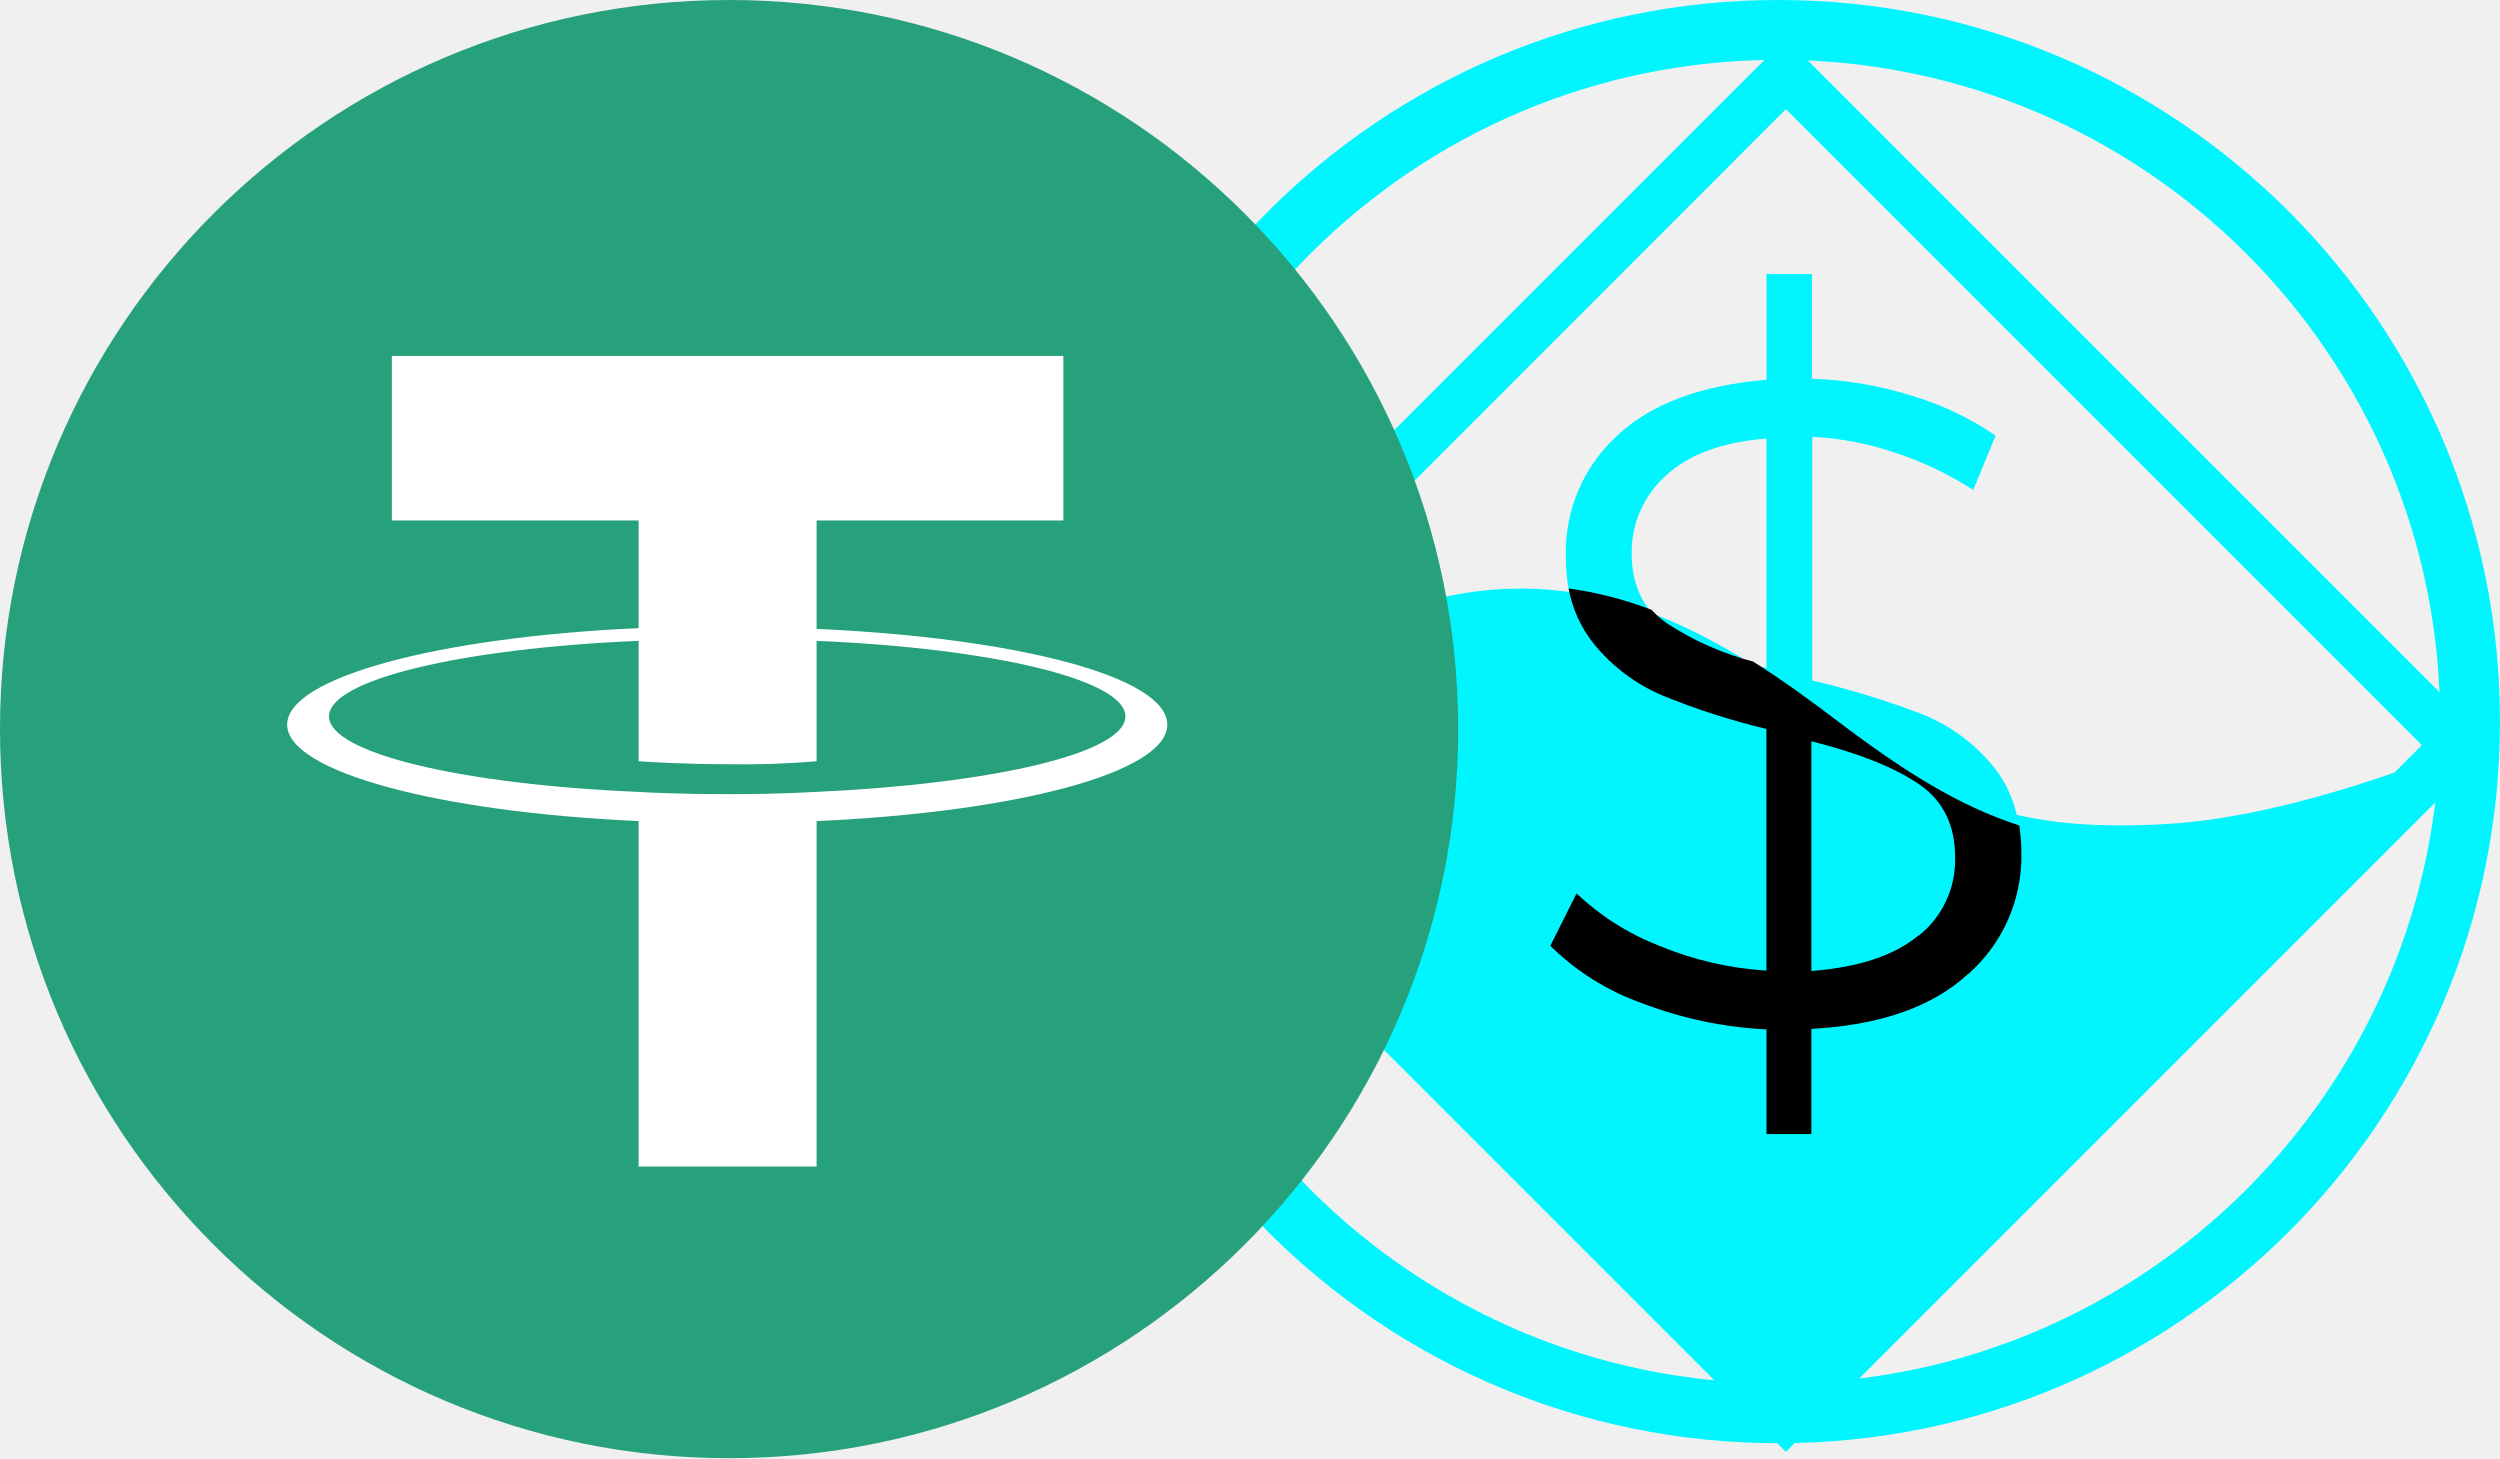
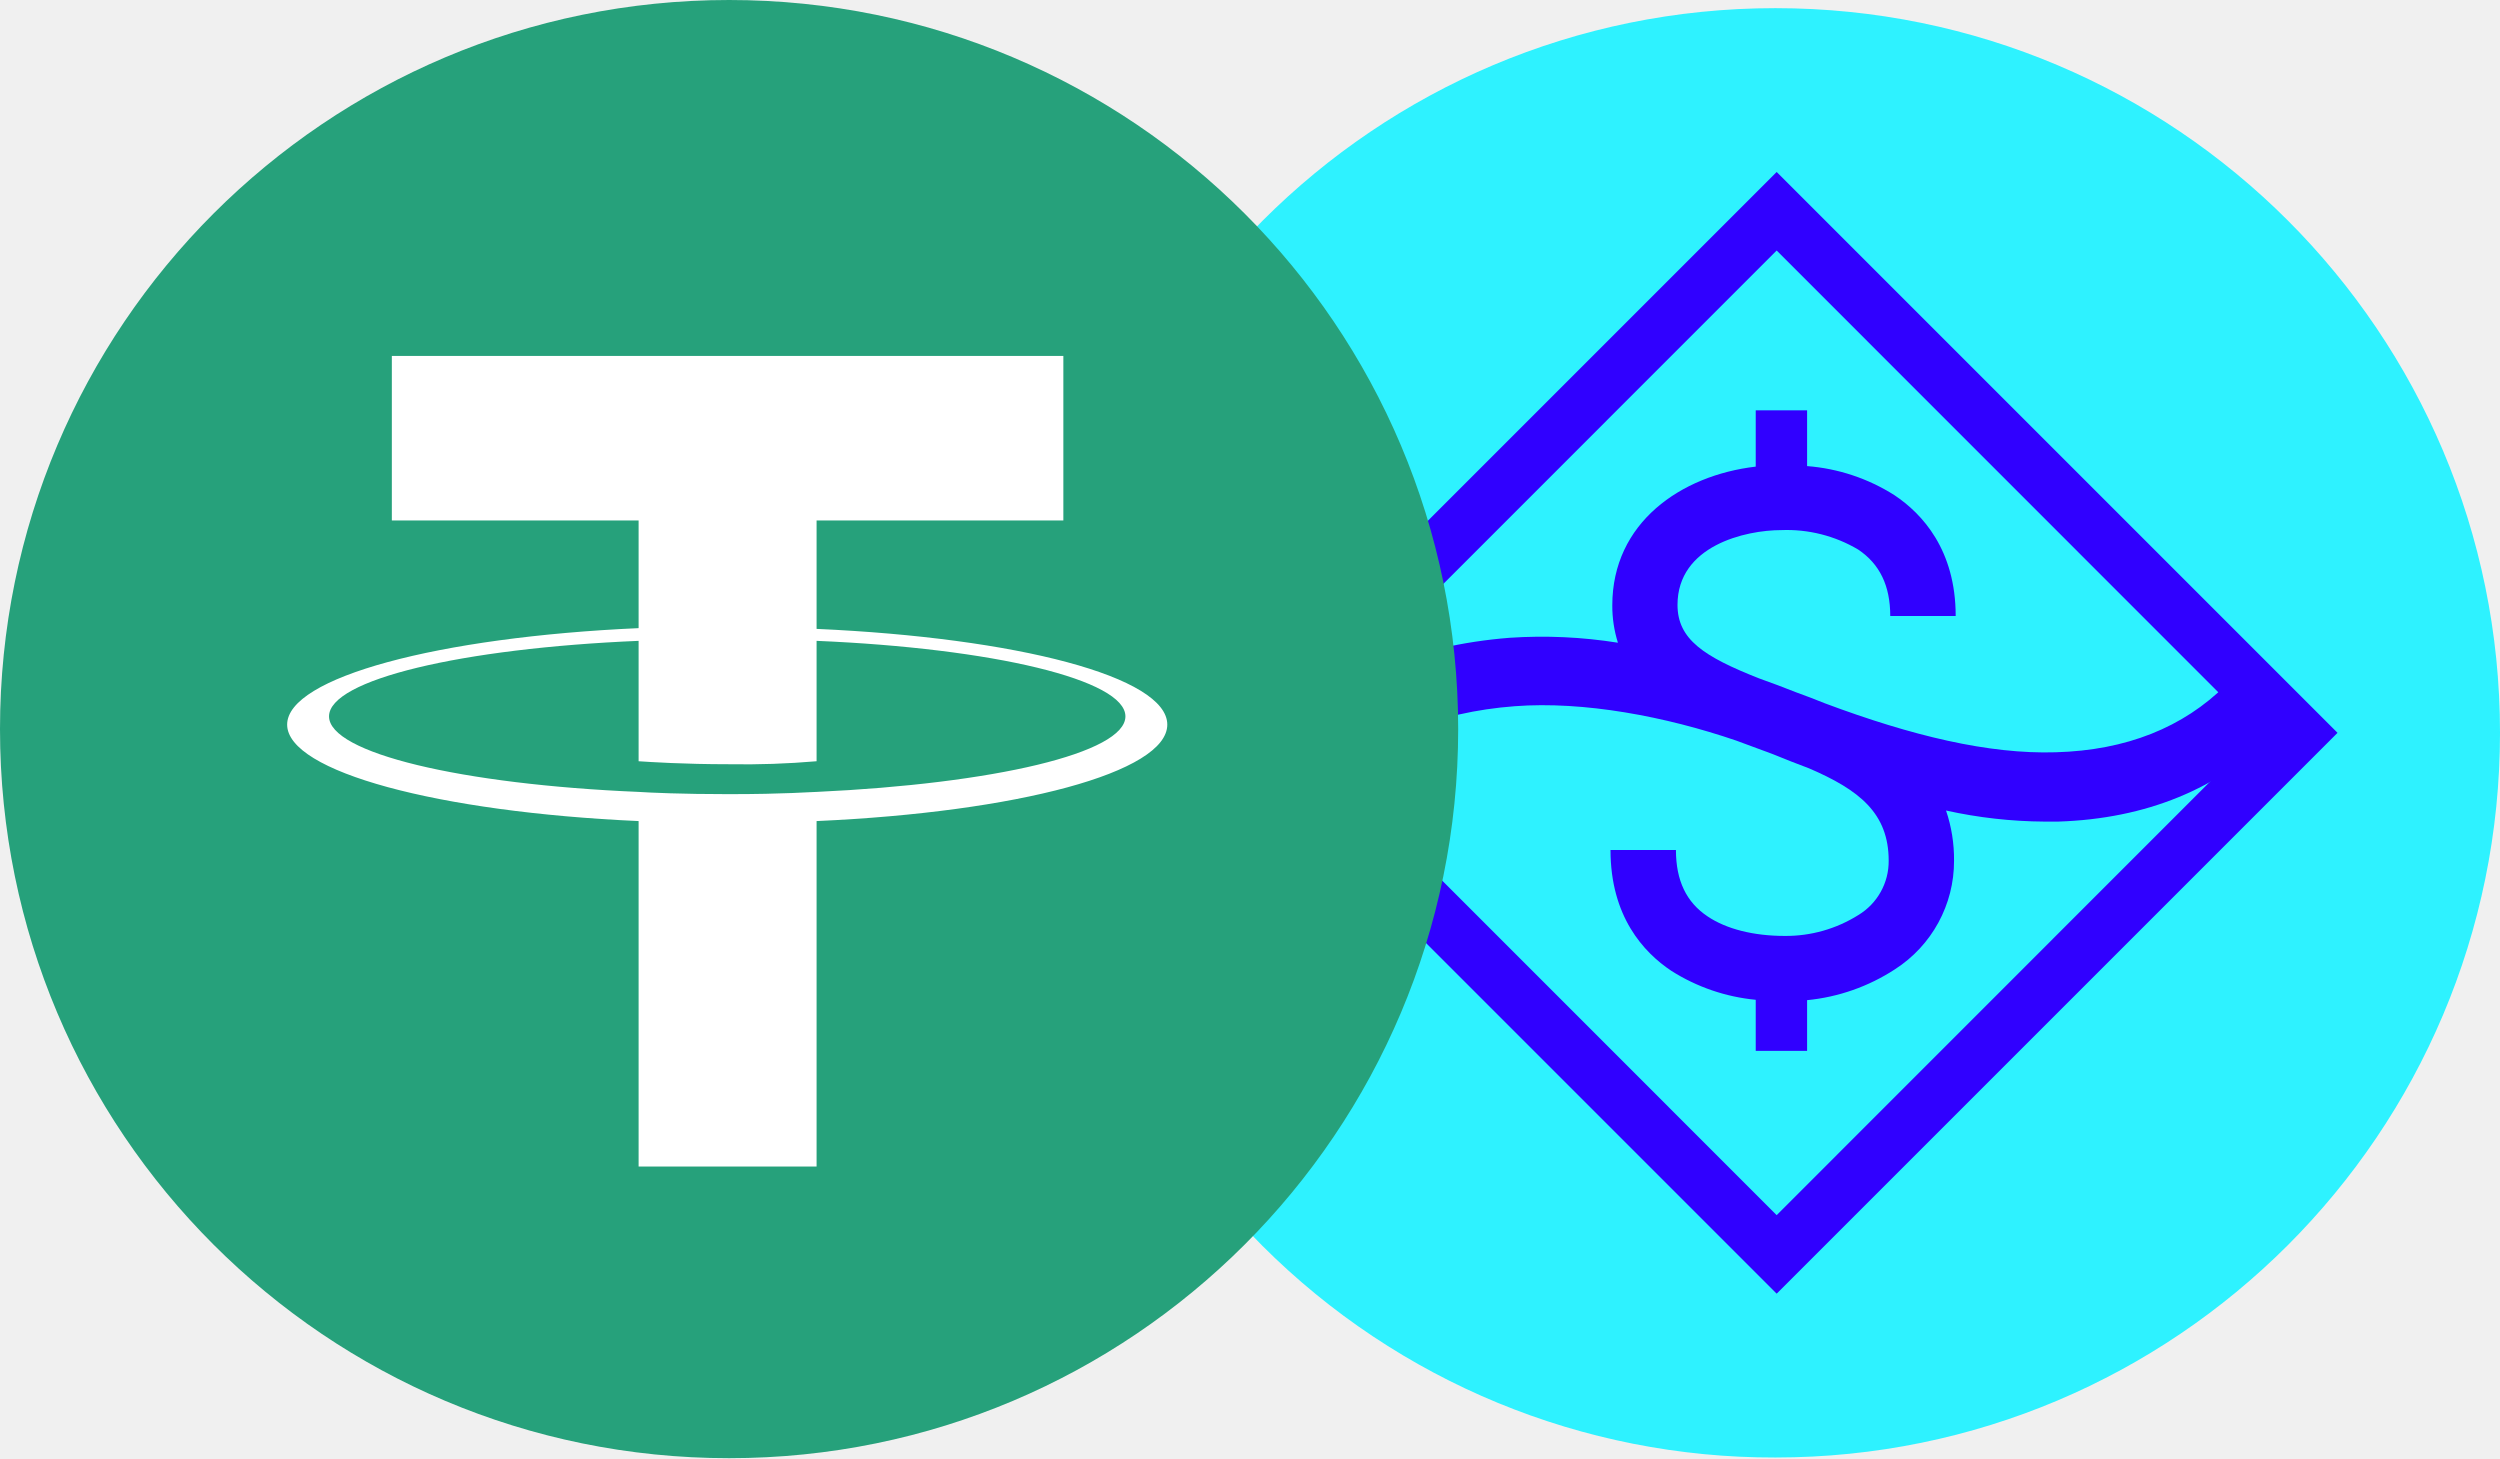
<svg xmlns="http://www.w3.org/2000/svg" id="Layer_1" data-name="Layer 1" viewBox="0 0 334.32 195">
-   <g id="usdn">
-     <path d="M239.82,6.15l-94.5,94.5,94.5,94.5,94.5-94.5Zm-85,94.5,85-85.05,85.05,85.05-85.05,85Z" transform="translate(-1 -1)" style="fill:#00f5ff" />
-     <path d="M271.32,115.67a21,21,0,0,1-7.13,16q-7.14,6.62-20.87,7.33v14.13h-6.1v-14a54.45,54.45,0,0,1-16.63-3.5A33.22,33.22,0,0,1,208.32,128l3.51-7a34.12,34.12,0,0,0,11.06,7,44.75,44.75,0,0,0,14.33,3.32V99a93.19,93.19,0,0,1-13.9-4.52,23.55,23.55,0,0,1-9.25-7q-3.67-4.61-3.68-12.22a21.11,21.11,0,0,1,6.77-15.91q6.76-6.45,20.07-7.56V37.65h6.09v14a50.08,50.08,0,0,1,13.36,2.27,40.16,40.16,0,0,1,11.19,5.34l-3,7.25a45.72,45.72,0,0,0-10.52-5,40.4,40.4,0,0,0-11-2.09V92A114.92,114.92,0,0,1,258,96.49a23.54,23.54,0,0,1,9.55,7Q271.33,108.07,271.32,115.67ZM219.2,75q0,6.39,4.66,9.71t13.36,5.65V59.64q-8.94.73-13.48,5A13.68,13.68,0,0,0,219.2,75Zm24.12,56.28q9.56-.74,14.39-4.79a12.9,12.9,0,0,0,4.83-10.33q0-6.63-5-10t-14.27-5.6Z" transform="translate(-1 -1)" style="fill:#00f5ff" />
-     <path d="M240.32,190.47,151.2,101.15s19.15-14.56,41.51-20,39.2,5.49,54.17,16.84,26.22,14.22,43.89,13.2,38.66-10,38.66-10Z" transform="translate(-1 -1)" style="fill:#00f5ff" />
-     <circle cx="237.82" cy="96.5" r="92.5" style="fill:none;stroke:#00f5ff;stroke-miterlimit:10;stroke-width:8px" />
-     <path d="M264.19,131.28a21,21,0,0,0,7.13-16,26.69,26.69,0,0,0-.28-3.89c-8.11-2.62-15.52-7.31-24.13-13.83-3.68-2.8-7.49-5.58-11.47-8.09a39.35,39.35,0,0,1-11.58-5.15,12,12,0,0,1-2-1.77,50.66,50.66,0,0,0-11.09-2.86A16.52,16.52,0,0,0,214.06,87a23.72,23.72,0,0,0,9.25,7,93.94,93.94,0,0,0,13.91,4.48V130.8a44.75,44.75,0,0,1-14.33-3.32,34.12,34.12,0,0,1-11.06-7l-3.51,7a33.34,33.34,0,0,0,12.27,7.68,53.93,53.93,0,0,0,16.64,3.5v14h6V138.59q13.78-.74,20.92-7.31m-6.53-5.23q-4.85,4.06-14.39,4.8V100.13q9.3,2.33,14.27,5.65c3.3,2.21,5,5.53,4.95,10a12.88,12.88,0,0,1-4.83,10.32" transform="translate(-1 -1)" />
-   </g>
+   <path d="M237.42,194.91A96.91,96.91,0,1,0,140.5,98,96.67,96.67,0,0,0,237.42,194.91Z" style="fill:#2ef2ff" />
+   <path d="M237.59,173l-75-75,75-75,75,75ZM173.1,98l64.49,64.5L302.07,98,237.59,33.5Z" style="fill:#3000ff" />
+   <path d="M297.67,91.6c-5.7,5.69-13.35,8.74-22.75,9-9,.28-19.28-2.21-30.89-6.55-1.26-.51-2.53-1-3.79-1.45-1.67-.66-3.33-1.29-5-1.88-7.39-2.91-10.91-5.23-10.91-9.83,0-7.92,9.08-10,13.89-10a18.71,18.71,0,0,1,10.27,2.6c2.88,1.93,4.29,4.83,4.29,8.89h8.75c0-8.84-4.46-13.67-8.19-16.16a25.47,25.47,0,0,0-11.68-3.89V54.87h-6.87V62.4c-10,1.17-19.18,7.5-19.18,18.55a16.42,16.42,0,0,0,.75,5,64.52,64.52,0,0,0-14.49-.66c-12.64,1-23.27,5.4-30.68,12.83l6.48,6.48c5.76-5.77,14.61-9.39,24.9-10.16,9.22-.7,20.14,1.36,29.62,4.6,1.17.44,2.37.89,3.54,1.31.49.19,1,.35,1.45.54,1.6.66,3.17,1.27,4.72,1.85,6.73,2.89,10.67,6,10.67,12.36a8.4,8.4,0,0,1-4.06,7.27,18.19,18.19,0,0,1-9.83,2.79c-4.15,0-7.8-.91-10.31-2.6-2.86-1.9-4.25-4.81-4.25-8.89h-8.75c0,8.87,4.41,13.68,8.14,16.16a25.58,25.58,0,0,0,11.28,3.87v6.83h6.87v-6.78a26.15,26.15,0,0,0,11.75-4.13,17.19,17.19,0,0,0,7.9-14.52,20.34,20.34,0,0,0-1.07-6.71,62.73,62.73,0,0,0,13.15,1.48c.61,0,1.24,0,1.85,0,11.8-.38,21.46-4.39,28.87-11.77Z" style="fill:#3000ff" />
  <g id="usdt">
    <circle cx="97.5" cy="97.5" r="97.5" style="fill:#26a17b" />
-     <path d="M110.2,106.9h0c-.7,0-4.1.3-11.8.3-6.2,0-10.5-.2-12-.3h0c-23.7-1-41.4-5.2-41.4-10.1s17.7-9.1,41.4-10.1v16.1c1.5.1,6,.4,12.1.4a113.46,113.46,0,0,0,11.7-.4V86.7c23.6,1,41.3,5.2,41.3,10.1s-17.6,9-41.3,10.1m0-21.8V70.6h33v-22H53.4v22h33V85c-26.8,1.2-47,6.6-47,12.9s20.2,11.7,47,12.9V157h23.8V110.8c26.8-1.2,46.9-6.5,46.9-12.9S137,86.3,110.2,85.1" transform="translate(-1 -1)" style="fill:#fff;fill-rule:evenodd" />
+     <path d="M109.2,105.9h0c-.7,0-4.1.3-11.8.3-6.2,0-10.5-.2-12-.3h0c-23.7-1-41.4-5.2-41.4-10.1s17.7-9.1,41.4-10.1v16.1c1.5.1,6,.4,12.1.4a114.25,114.25,0,0,0,11.7-.4V85.7c23.6,1,41.3,5.2,41.3,10.1s-17.6,9-41.3,10.1m0-21.8V69.6h33v-22H52.4v22h33V84c-26.8,1.2-47,6.6-47,12.9s20.2,11.7,47,12.9V156h23.8V109.8c26.8-1.2,46.9-6.5,46.9-12.9S136,85.3,109.2,84.1" style="fill:#fff;fill-rule:evenodd" />
  </g>
</svg>
